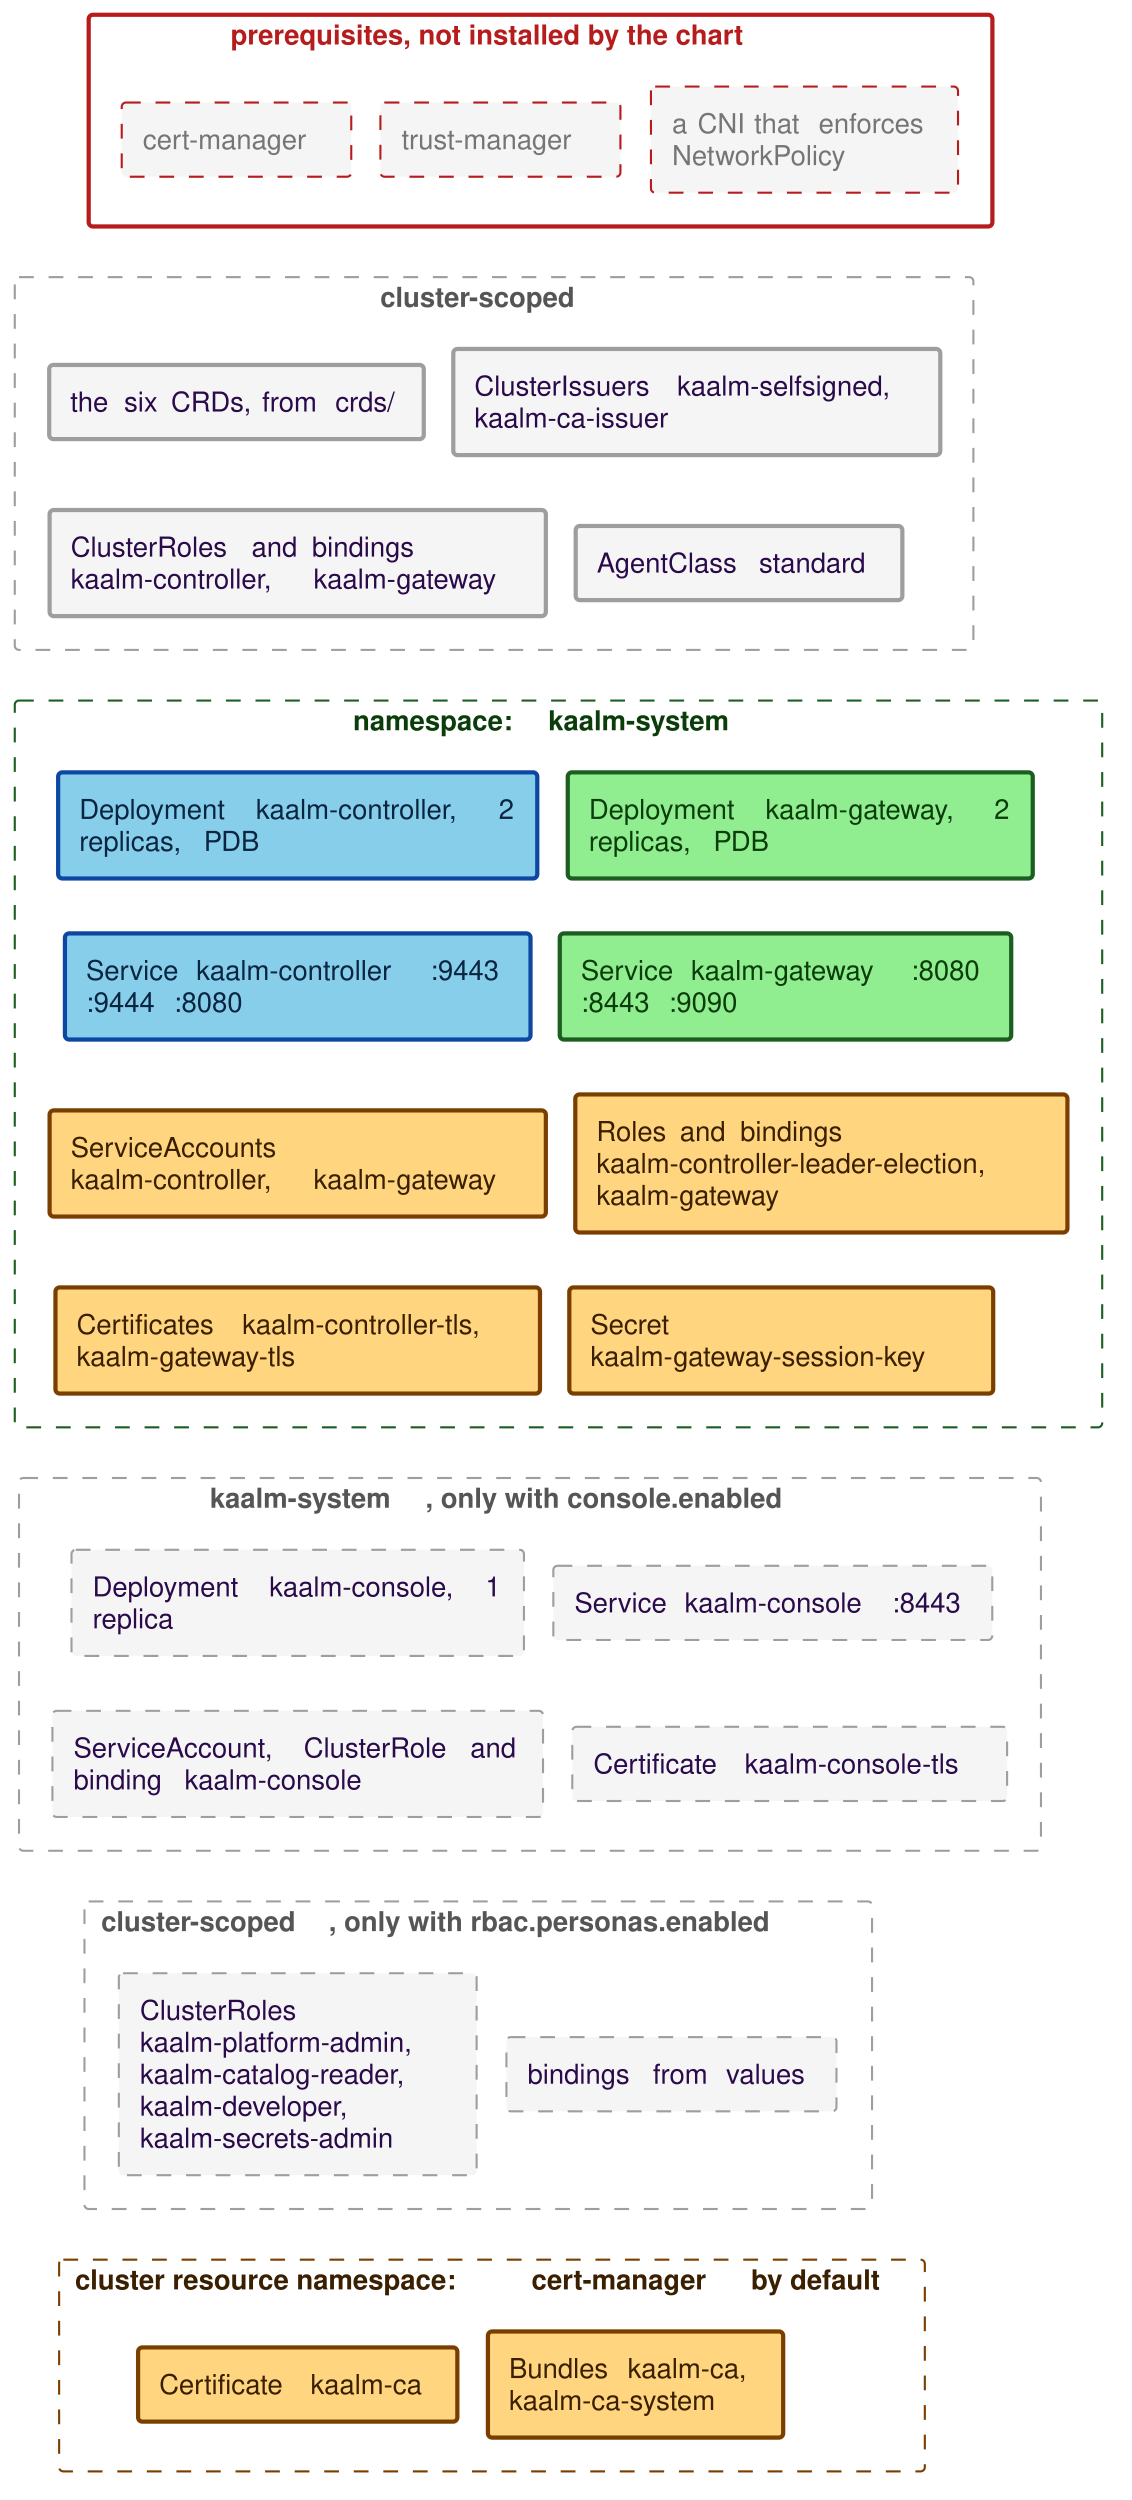
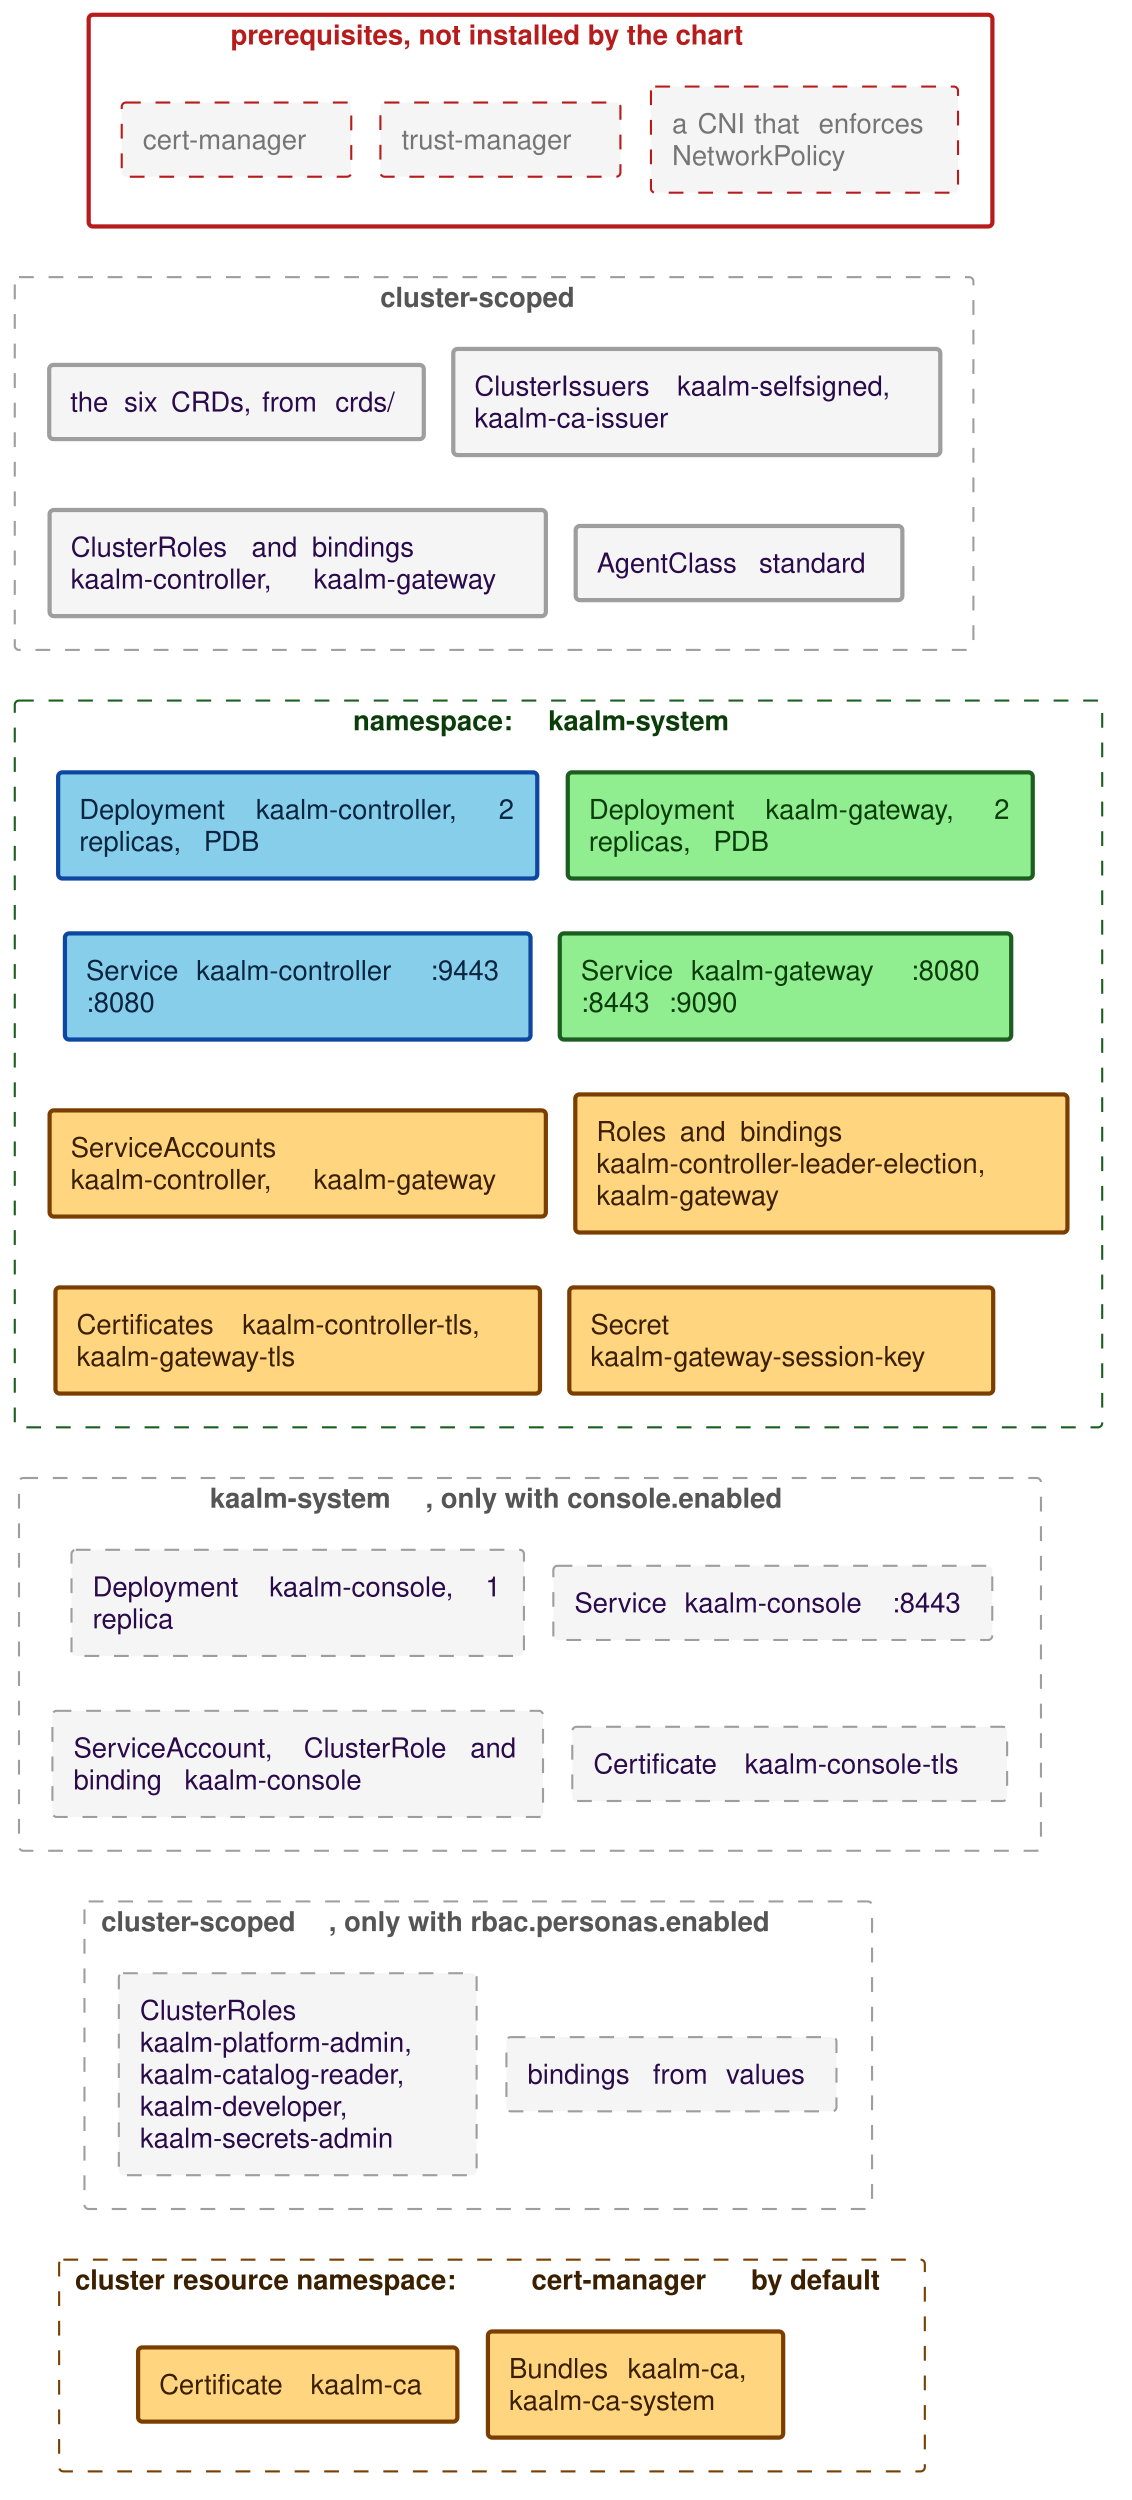
<svg xmlns="http://www.w3.org/2000/svg" version="1.1" data-diagram-type="DESCRIPTION" style="width:536px;height:1184px;" width="536px" height="1184px" viewBox="0 0 536 1184" zoomAndPan="magnify" preserveAspectRatio="none" contentStyleType="text/css">
  <defs />
  <g font-family="sans-serif" lengthAdjust="spacing">
    <g class="cluster" data-qualified-name="prereq" id="ent0001" data-source-line="9">
      <rect x="42" y="7" width="428" height="100.26" fill="none" style="stroke:#B71C1C;stroke-width:2;" rx="2" ry="2" />
      <text x="109.198" y="21.067" fill="#B71C1C" font-size="13" textLength="293.604" font-weight="700" font-family="Helvetica">prerequisites, not installed by the chart</text>
    </g>
    <g class="cluster" data-qualified-name="band" id="ent0005" data-source-line="14">
      <rect x="7" y="131.26" width="454" height="176.53" fill="none" style="stroke:#9E9E9E;stroke-width:1;stroke-dasharray:7,7;" rx="2" ry="2" />
      <text x="180.102" y="145.327" fill="#555" font-size="13" textLength="107.796" font-weight="700" font-family="Helvetica">cluster-scoped</text>
    </g>
    <g class="cluster" data-qualified-name="nssys" id="ent0010" data-source-line="20">
      <rect x="7" y="331.79" width="515" height="344.2" fill="none" style="stroke:#1B5E20;stroke-width:1;stroke-dasharray:7,7;" rx="2" ry="2" />
      <text x="167.216" y="345.857" fill="#0B3D0B" font-size="13" textLength="87.928" font-weight="700" font-family="Helvetica">namespace:</text>
      <text x="259.669" y="345.857" fill="#0B3D0B" font-size="13" textLength="102.115" font-weight="700" font-family="Helvetica">kaalm-system</text>
    </g>
    <g class="cluster" data-qualified-name="nscon" id="ent0019" data-source-line="30">
      <rect x="9" y="699.99" width="484" height="176.53" fill="none" style="stroke:#9E9E9E;stroke-width:1;stroke-dasharray:7,7;" rx="2" ry="2" />
      <text x="99.408" y="714.057" fill="#555" font-size="13" textLength="102.115" font-weight="700" font-family="Helvetica">kaalm-system</text>
      <text x="201.523" y="714.057" fill="#555" font-size="13" textLength="201.068" font-weight="700" font-family="Helvetica">, only with console.enabled</text>
    </g>
    <g class="cluster" data-qualified-name="nsper" id="ent0024" data-source-line="36">
      <rect x="40" y="900.52" width="373" height="145.66" fill="none" style="stroke:#9E9E9E;stroke-width:1;stroke-dasharray:7,7;" rx="2" ry="2" />
      <text x="47.934" y="914.587" fill="#555" font-size="13" textLength="107.796" font-weight="700" font-family="Helvetica">cluster-scoped</text>
      <text x="155.73" y="914.587" fill="#555" font-size="13" textLength="249.336" font-weight="700" font-family="Helvetica">, only with rbac.personas.enabled</text>
    </g>
    <g class="cluster" data-qualified-name="nscm" id="ent0027" data-source-line="40">
      <rect x="28" y="1070.18" width="410" height="100.27" fill="none" style="stroke:#7A3F00;stroke-width:1;stroke-dasharray:7,7;" rx="2" ry="2" />
      <text x="35.54" y="1084.247" fill="#3A1F00" font-size="13" textLength="211.663" font-weight="700" font-family="Helvetica">cluster resource namespace:</text>
      <text x="251.729" y="1084.247" fill="#3A1F00" font-size="13" textLength="99.423" font-weight="700" font-family="Helvetica">cert-manager</text>
      <text x="355.678" y="1084.247" fill="#3A1F00" font-size="13" textLength="74.782" font-weight="700" font-family="Helvetica">by default</text>
    </g>
    <g class="entity" data-qualified-name="prereq.pcm" id="ent0002" data-source-line="10">
      <rect x="57.65" y="48.56" width="108.708" height="35.133" fill="#F5F5F5" style="stroke:#B71C1C;stroke-width:1;stroke-dasharray:7,7;" rx="2" ry="2" />
      <text x="67.65" y="70.627" fill="#757575" font-size="13" textLength="88.708" font-family="Helvetica">cert-manager</text>
    </g>
    <g class="entity" data-qualified-name="prereq.ptm" id="ent0003" data-source-line="11">
      <rect x="180.16" y="48.56" width="113.672" height="35.133" fill="#F5F5F5" style="stroke:#B71C1C;stroke-width:1;stroke-dasharray:7,7;" rx="2" ry="2" />
      <text x="190.16" y="70.627" fill="#757575" font-size="13" textLength="93.672" font-family="Helvetica">trust-manager</text>
    </g>
    <g class="entity" data-qualified-name="prereq.pcni" id="ent0004" data-source-line="12">
      <rect x="308.29" y="41" width="145.43" height="50.266" fill="#F5F5F5" style="stroke:#B71C1C;stroke-width:1;stroke-dasharray:7,7;" rx="2" ry="2" />
      <text x="318.29" y="63.067" fill="#757575" font-size="13" font-family="Helvetica">a</text>
      <text x="326.256" y="63.067" fill="#757575" font-size="13" font-family="Helvetica"> </text>
      <text x="330.389" y="63.067" fill="#757575" font-size="13" textLength="22.636" font-family="Helvetica">CNI</text>
      <text x="353.024" y="63.067" fill="#757575" font-size="13" font-family="Helvetica"> </text>
      <text x="357.157" y="63.067" fill="#757575" font-size="13" textLength="26.4" font-family="Helvetica">that</text>
      <text x="383.557" y="63.067" fill="#757575" font-size="13" font-family="Helvetica"> </text>
      <text x="387.689" y="63.067" fill="#757575" font-size="13" textLength="56.031" font-family="Helvetica">enforces</text>
      <text x="318.29" y="78.2" fill="#757575" font-size="13" textLength="92.136" font-family="Helvetica">NetworkPolicy</text>
    </g>
    <g class="entity" data-qualified-name="band.crds" id="ent0006" data-source-line="15">
      <rect x="23.3" y="172.83" width="177.403" height="35.133" fill="#F5F5F5" style="stroke:#9E9E9E;stroke-width:2;" rx="2" ry="2" />
      <text x="33.3" y="194.897" fill="#2A0A4A" font-size="13" textLength="21.334" font-family="Helvetica">the</text>
      <text x="54.634" y="194.897" fill="#2A0A4A" font-size="13" font-family="Helvetica"> </text>
      <text x="58.767" y="194.897" fill="#2A0A4A" font-size="13" textLength="18.078" font-family="Helvetica">six</text>
      <text x="76.845" y="194.897" fill="#2A0A4A" font-size="13" font-family="Helvetica"> </text>
      <text x="80.977" y="194.897" fill="#2A0A4A" font-size="13" textLength="39.025" font-family="Helvetica">CRDs,</text>
      <text x="120.003" y="194.897" fill="#2A0A4A" font-size="13" font-family="Helvetica"> </text>
      <text x="124.135" y="194.897" fill="#2A0A4A" font-size="13" textLength="30.539" font-family="Helvetica">from</text>
      <text x="154.674" y="194.897" fill="#2A0A4A" font-size="13" font-family="Helvetica"> </text>
      <text x="158.806" y="194.897" fill="#2A0A4A" font-size="13" textLength="31.897" font-family="Helvetica">crds/</text>
    </g>
    <g class="entity" data-qualified-name="band.issuers" id="ent0007" data-source-line="16">
      <rect x="214.67" y="165.26" width="230.653" height="50.266" fill="#F5F5F5" style="stroke:#9E9E9E;stroke-width:2;" rx="2" ry="2" />
      <text x="224.67" y="187.327" fill="#2A0A4A" font-size="13" textLength="91.876" font-family="Helvetica">ClusterIssuers</text>
      <text x="316.546" y="187.327" fill="#2A0A4A" font-size="13" font-family="Helvetica"> </text>
      <text x="320.678" y="187.327" fill="#2A0A4A" font-size="13" textLength="114.645" font-family="Helvetica">kaalm-selfsigned,</text>
      <text x="224.67" y="202.46" fill="#2A0A4A" font-size="13" textLength="102.972" font-family="Helvetica">kaalm-ca-issuer</text>
    </g>
    <g class="entity" data-qualified-name="band.clusterroles" id="ent0008" data-source-line="17">
      <rect x="23.49" y="241.53" width="235.027" height="50.266" fill="#F5F5F5" style="stroke:#9E9E9E;stroke-width:2;" rx="2" ry="2" />
      <text x="33.49" y="263.597" fill="#2A0A4A" font-size="13" textLength="81.51" font-family="Helvetica">ClusterRoles</text>
      <text x="115" y="263.597" fill="#2A0A4A" font-size="13" font-family="Helvetica"> </text>
      <text x="119.133" y="263.597" fill="#2A0A4A" font-size="13" textLength="24.458" font-family="Helvetica">and</text>
      <text x="143.59" y="263.597" fill="#2A0A4A" font-size="13" font-family="Helvetica"> </text>
      <text x="147.722" y="263.597" fill="#2A0A4A" font-size="13" textLength="55.231" font-family="Helvetica">bindings</text>
      <text x="33.49" y="278.73" fill="#2A0A4A" font-size="13" textLength="110.862" font-family="Helvetica">kaalm-controller,</text>
      <text x="144.352" y="278.73" fill="#2A0A4A" font-size="13" font-family="Helvetica"> </text>
      <text x="148.484" y="278.73" fill="#2A0A4A" font-size="13" textLength="100.033" font-family="Helvetica">kaalm-gateway</text>
    </g>
    <g class="entity" data-qualified-name="band.sample" id="ent0009" data-source-line="18">
      <rect x="272.65" y="249.09" width="154.704" height="35.133" fill="#F5F5F5" style="stroke:#9E9E9E;stroke-width:2;" rx="2" ry="2" />
      <text x="282.65" y="271.157" fill="#2A0A4A" font-size="13" textLength="72.681" font-family="Helvetica">AgentClass</text>
      <text x="355.331" y="271.157" fill="#2A0A4A" font-size="13" font-family="Helvetica"> </text>
      <text x="359.463" y="271.157" fill="#2A0A4A" font-size="13" textLength="57.891" font-family="Helvetica">standard</text>
    </g>
    <g class="entity" data-qualified-name="nssys.dctrl" id="ent0011" data-source-line="21">
      <rect x="27.54" y="365.79" width="226.915" height="50.266" fill="#87CEEB" style="stroke:#0D47A1;stroke-width:2;" rx="2" ry="2" />
      <text x="37.54" y="387.857" fill="#0A2540" font-size="13" textLength="79.517" font-family="Helvetica">Deployment</text>
      <text x="117.057" y="387.857" fill="#0A2540" font-size="13" font-family="Helvetica"> </text>
      <text x="121.189" y="387.857" fill="#0A2540" font-size="13" textLength="110.862" font-family="Helvetica">kaalm-controller,</text>
      <text x="232.051" y="387.857" fill="#0A2540" font-size="13" font-family="Helvetica"> </text>
      <text x="236.184" y="387.857" fill="#0A2540" font-size="13" font-family="Helvetica">2</text>
      <text x="37.54" y="402.99" fill="#0A2540" font-size="13" textLength="54.837" font-family="Helvetica">replicas,</text>
      <text x="92.377" y="402.99" fill="#0A2540" font-size="13" font-family="Helvetica"> </text>
      <text x="96.51" y="402.99" fill="#0A2540" font-size="13" textLength="26.768" font-family="Helvetica">PDB</text>
    </g>
    <g class="entity" data-qualified-name="nssys.dgw" id="ent0012" data-source-line="22">
      <rect x="268.89" y="365.79" width="220.218" height="50.266" fill="#90EE90" style="stroke:#1B5E20;stroke-width:2;" rx="2" ry="2" />
      <text x="278.89" y="387.857" fill="#0B3D0B" font-size="13" textLength="79.517" font-family="Helvetica">Deployment</text>
      <text x="358.407" y="387.857" fill="#0B3D0B" font-size="13" font-family="Helvetica"> </text>
      <text x="362.539" y="387.857" fill="#0B3D0B" font-size="13" textLength="104.165" font-family="Helvetica">kaalm-gateway,</text>
      <text x="466.704" y="387.857" fill="#0B3D0B" font-size="13" font-family="Helvetica"> </text>
      <text x="470.837" y="387.857" fill="#0B3D0B" font-size="13" font-family="Helvetica">2</text>
      <text x="278.89" y="402.99" fill="#0B3D0B" font-size="13" textLength="54.837" font-family="Helvetica">replicas,</text>
      <text x="333.727" y="402.99" fill="#0B3D0B" font-size="13" font-family="Helvetica"> </text>
      <text x="337.86" y="402.99" fill="#0B3D0B" font-size="13" textLength="26.768" font-family="Helvetica">PDB</text>
    </g>
    <g class="entity" data-qualified-name="nssys.svcctrl" id="ent0013" data-source-line="23">
      <rect x="30.75" y="442.06" width="220.503" height="50.266" fill="#87CEEB" style="stroke:#0D47A1;stroke-width:2;" rx="2" ry="2" />
      <text x="40.75" y="464.127" fill="#0A2540" font-size="13" textLength="48.045" font-family="Helvetica">Service</text>
      <text x="88.795" y="464.127" fill="#0A2540" font-size="13" font-family="Helvetica"> </text>
      <text x="92.928" y="464.127" fill="#0A2540" font-size="13" textLength="106.729" font-family="Helvetica">kaalm-controller</text>
      <text x="199.657" y="464.127" fill="#0A2540" font-size="13" font-family="Helvetica"> </text>
      <text x="203.79" y="464.127" fill="#0A2540" font-size="13" textLength="37.464" font-family="Helvetica">:9443</text>
-       <text x="40.75" y="479.26" fill="#0A2540" font-size="13" textLength="37.464" font-family="Helvetica">:9444</text>
-       <text x="78.214" y="479.26" fill="#0A2540" font-size="13" font-family="Helvetica"> </text>
-       <text x="82.346" y="479.26" fill="#0A2540" font-size="13" textLength="37.464" font-family="Helvetica">:8080</text>
+       <text x="40.75" y="479.26" fill="#0A2540" font-size="13" textLength="37.464" font-family="Helvetica">:8080</text>
    </g>
    <g class="entity" data-qualified-name="nssys.svcgw" id="ent0014" data-source-line="24">
      <rect x="265.1" y="442.06" width="213.807" height="50.266" fill="#90EE90" style="stroke:#1B5E20;stroke-width:2;" rx="2" ry="2" />
      <text x="275.1" y="464.127" fill="#0B3D0B" font-size="13" textLength="48.045" font-family="Helvetica">Service</text>
      <text x="323.145" y="464.127" fill="#0B3D0B" font-size="13" font-family="Helvetica"> </text>
      <text x="327.278" y="464.127" fill="#0B3D0B" font-size="13" textLength="100.033" font-family="Helvetica">kaalm-gateway</text>
      <text x="427.31" y="464.127" fill="#0B3D0B" font-size="13" font-family="Helvetica"> </text>
      <text x="431.443" y="464.127" fill="#0B3D0B" font-size="13" textLength="37.464" font-family="Helvetica">:8080</text>
      <text x="275.1" y="479.26" fill="#0B3D0B" font-size="13" textLength="37.464" font-family="Helvetica">:8443</text>
      <text x="312.564" y="479.26" fill="#0B3D0B" font-size="13" font-family="Helvetica"> </text>
      <text x="316.696" y="479.26" fill="#0B3D0B" font-size="13" textLength="37.464" font-family="Helvetica">:9090</text>
    </g>
    <g class="entity" data-qualified-name="nssys.sas" id="ent0015" data-source-line="25">
      <rect x="23.49" y="525.89" width="235.027" height="50.266" fill="#FFD580" style="stroke:#7A3F00;stroke-width:2;" rx="2" ry="2" />
      <text x="33.49" y="547.957" fill="#3A1F00" font-size="13" textLength="107.536" font-family="Helvetica">ServiceAccounts</text>
      <text x="33.49" y="563.09" fill="#3A1F00" font-size="13" textLength="110.862" font-family="Helvetica">kaalm-controller,</text>
      <text x="144.352" y="563.09" fill="#3A1F00" font-size="13" font-family="Helvetica"> </text>
      <text x="148.484" y="563.09" fill="#3A1F00" font-size="13" textLength="100.033" font-family="Helvetica">kaalm-gateway</text>
    </g>
    <g class="entity" data-qualified-name="nssys.roles" id="ent0016" data-source-line="26">
      <rect x="272.46" y="518.32" width="233.072" height="65.398" fill="#FFD580" style="stroke:#7A3F00;stroke-width:2;" rx="2" ry="2" />
      <text x="282.46" y="540.387" fill="#3A1F00" font-size="13" textLength="35.369" font-family="Helvetica">Roles</text>
      <text x="317.829" y="540.387" fill="#3A1F00" font-size="13" font-family="Helvetica"> </text>
      <text x="321.961" y="540.387" fill="#3A1F00" font-size="13" textLength="24.458" font-family="Helvetica">and</text>
      <text x="346.419" y="540.387" fill="#3A1F00" font-size="13" font-family="Helvetica"> </text>
      <text x="350.551" y="540.387" fill="#3A1F00" font-size="13" textLength="55.231" font-family="Helvetica">bindings</text>
      <text x="282.46" y="555.52" fill="#3A1F00" font-size="13" textLength="213.072" font-family="Helvetica">kaalm-controller-leader-election,</text>
      <text x="282.46" y="570.653" fill="#3A1F00" font-size="13" textLength="100.033" font-family="Helvetica">kaalm-gateway</text>
    </g>
    <g class="entity" data-qualified-name="nssys.leafcerts" id="ent0017" data-source-line="27">
      <rect x="26.27" y="609.72" width="229.466" height="50.266" fill="#FFD580" style="stroke:#7A3F00;stroke-width:2;" rx="2" ry="2" />
      <text x="36.27" y="631.787" fill="#3A1F00" font-size="13" textLength="74.299" font-family="Helvetica">Certificates</text>
      <text x="110.569" y="631.787" fill="#3A1F00" font-size="13" font-family="Helvetica"> </text>
      <text x="114.702" y="631.787" fill="#3A1F00" font-size="13" textLength="131.035" font-family="Helvetica">kaalm-controller-tls,</text>
      <text x="36.27" y="646.92" fill="#3A1F00" font-size="13" textLength="120.206" font-family="Helvetica">kaalm-gateway-tls</text>
    </g>
    <g class="entity" data-qualified-name="nssys.skey" id="ent0018" data-source-line="28">
      <rect x="269.62" y="609.72" width="200.756" height="50.266" fill="#FFD580" style="stroke:#7A3F00;stroke-width:2;" rx="2" ry="2" />
      <text x="279.62" y="631.787" fill="#3A1F00" font-size="13" textLength="41.837" font-family="Helvetica">Secret</text>
      <text x="279.62" y="646.92" fill="#3A1F00" font-size="13" textLength="180.756" font-family="Helvetica">kaalm-gateway-session-key</text>
    </g>
    <g class="entity" data-qualified-name="nscon.dcon" id="ent0020" data-source-line="31">
      <rect x="33.86" y="733.99" width="214.289" height="50.266" fill="#F5F5F5" style="stroke:#9E9E9E;stroke-width:1;stroke-dasharray:7,7;" rx="2" ry="2" />
      <text x="43.86" y="756.057" fill="#2A0A4A" font-size="13" textLength="79.517" font-family="Helvetica">Deployment</text>
      <text x="123.377" y="756.057" fill="#2A0A4A" font-size="13" font-family="Helvetica"> </text>
      <text x="127.509" y="756.057" fill="#2A0A4A" font-size="13" textLength="98.236" font-family="Helvetica">kaalm-console,</text>
      <text x="225.746" y="756.057" fill="#2A0A4A" font-size="13" font-family="Helvetica"> </text>
      <text x="229.878" y="756.057" fill="#2A0A4A" font-size="13" font-family="Helvetica">1</text>
      <text x="43.86" y="771.19" fill="#2A0A4A" font-size="13" textLength="43.932" font-family="Helvetica">replica</text>
    </g>
    <g class="entity" data-qualified-name="nscon.svccon" id="ent0021" data-source-line="32">
      <rect x="262.06" y="741.56" width="207.878" height="35.133" fill="#F5F5F5" style="stroke:#9E9E9E;stroke-width:1;stroke-dasharray:7,7;" rx="2" ry="2" />
      <text x="272.06" y="763.627" fill="#2A0A4A" font-size="13" textLength="48.045" font-family="Helvetica">Service</text>
      <text x="320.105" y="763.627" fill="#2A0A4A" font-size="13" font-family="Helvetica"> </text>
      <text x="324.238" y="763.627" fill="#2A0A4A" font-size="13" textLength="94.104" font-family="Helvetica">kaalm-console</text>
      <text x="418.342" y="763.627" fill="#2A0A4A" font-size="13" font-family="Helvetica"> </text>
      <text x="422.474" y="763.627" fill="#2A0A4A" font-size="13" textLength="37.464" font-family="Helvetica">:8443</text>
    </g>
    <g class="entity" data-qualified-name="nscon.rbcon" id="ent0022" data-source-line="33">
      <rect x="24.82" y="810.25" width="232.354" height="50.266" fill="#F5F5F5" style="stroke:#9E9E9E;stroke-width:1;stroke-dasharray:7,7;" rx="2" ry="2" />
      <text x="34.82" y="832.317" fill="#2A0A4A" font-size="13" textLength="104.895" font-family="Helvetica">ServiceAccount,</text>
      <text x="139.715" y="832.317" fill="#2A0A4A" font-size="13" font-family="Helvetica"> </text>
      <text x="143.847" y="832.317" fill="#2A0A4A" font-size="13" textLength="74.737" font-family="Helvetica">ClusterRole</text>
      <text x="218.585" y="832.317" fill="#2A0A4A" font-size="13" font-family="Helvetica"> </text>
      <text x="222.717" y="832.317" fill="#2A0A4A" font-size="13" textLength="24.458" font-family="Helvetica">and</text>
      <text x="34.82" y="847.45" fill="#2A0A4A" font-size="13" textLength="48.458" font-family="Helvetica">binding</text>
      <text x="83.278" y="847.45" fill="#2A0A4A" font-size="13" font-family="Helvetica"> </text>
      <text x="87.41" y="847.45" fill="#2A0A4A" font-size="13" textLength="94.104" font-family="Helvetica">kaalm-console</text>
    </g>
    <g class="entity" data-qualified-name="nscon.certcon" id="ent0023" data-source-line="34">
      <rect x="271.03" y="817.82" width="205.936" height="35.133" fill="#F5F5F5" style="stroke:#9E9E9E;stroke-width:1;stroke-dasharray:7,7;" rx="2" ry="2" />
      <text x="281.03" y="839.887" fill="#2A0A4A" font-size="13" textLength="67.526" font-family="Helvetica">Certificate</text>
      <text x="348.556" y="839.887" fill="#2A0A4A" font-size="13" font-family="Helvetica"> </text>
      <text x="352.689" y="839.887" fill="#2A0A4A" font-size="13" textLength="114.277" font-family="Helvetica">kaalm-console-tls</text>
    </g>
    <g class="entity" data-qualified-name="nsper.perroles" id="ent0025" data-source-line="37">
      <rect x="56.28" y="934.52" width="169.449" height="95.664" fill="#F5F5F5" style="stroke:#9E9E9E;stroke-width:1;stroke-dasharray:7,7;" rx="2" ry="2" />
      <text x="66.28" y="956.587" fill="#2A0A4A" font-size="13" textLength="81.51" font-family="Helvetica">ClusterRoles</text>
      <text x="66.28" y="971.72" fill="#2A0A4A" font-size="13" textLength="149.449" font-family="Helvetica">kaalm-platform-admin,</text>
      <text x="66.28" y="986.853" fill="#2A0A4A" font-size="13" textLength="144.149" font-family="Helvetica">kaalm-catalog-reader,</text>
      <text x="66.28" y="1001.985" fill="#2A0A4A" font-size="13" textLength="113.661" font-family="Helvetica">kaalm-developer,</text>
      <text x="66.28" y="1017.118" fill="#2A0A4A" font-size="13" textLength="136.982" font-family="Helvetica">kaalm-secrets-admin</text>
    </g>
    <g class="entity" data-qualified-name="nsper.perbind" id="ent0026" data-source-line="38">
      <rect x="239.84" y="964.79" width="156.316" height="35.133" fill="#F5F5F5" style="stroke:#9E9E9E;stroke-width:1;stroke-dasharray:7,7;" rx="2" ry="2" />
      <text x="249.84" y="986.857" fill="#2A0A4A" font-size="13" textLength="55.231" font-family="Helvetica">bindings</text>
      <text x="305.071" y="986.857" fill="#2A0A4A" font-size="13" font-family="Helvetica"> </text>
      <text x="309.203" y="986.857" fill="#2A0A4A" font-size="13" textLength="30.539" font-family="Helvetica">from</text>
      <text x="339.742" y="986.857" fill="#2A0A4A" font-size="13" font-family="Helvetica"> </text>
      <text x="343.874" y="986.857" fill="#2A0A4A" font-size="13" textLength="42.282" font-family="Helvetica">values</text>
    </g>
    <g class="entity" data-qualified-name="nscm.cacert" id="ent0028" data-source-line="41">
      <rect x="65.4" y="1111.75" width="151.2" height="35.133" fill="#FFD580" style="stroke:#7A3F00;stroke-width:2;" rx="2" ry="2" />
      <text x="75.4" y="1133.817" fill="#3A1F00" font-size="13" textLength="67.526" font-family="Helvetica">Certificate</text>
      <text x="142.926" y="1133.817" fill="#3A1F00" font-size="13" font-family="Helvetica"> </text>
      <text x="147.059" y="1133.817" fill="#3A1F00" font-size="13" textLength="59.541" font-family="Helvetica">kaalm-ca</text>
    </g>
    <g class="entity" data-qualified-name="nscm.bundle" id="ent0029" data-source-line="42">
      <rect x="231.08" y="1104.18" width="139.837" height="50.266" fill="#FFD580" style="stroke:#7A3F00;stroke-width:2;" rx="2" ry="2" />
      <text x="241.08" y="1126.247" fill="#3A1F00" font-size="13" textLength="52.032" font-family="Helvetica">Bundles</text>
      <text x="293.112" y="1126.247" fill="#3A1F00" font-size="13" font-family="Helvetica"> </text>
      <text x="297.244" y="1126.247" fill="#3A1F00" font-size="13" textLength="63.673" font-family="Helvetica">kaalm-ca,</text>
      <text x="241.08" y="1141.38" fill="#3A1F00" font-size="13" textLength="111.23" font-family="Helvetica">kaalm-ca-system</text>
    </g>
  </g>
</svg>
